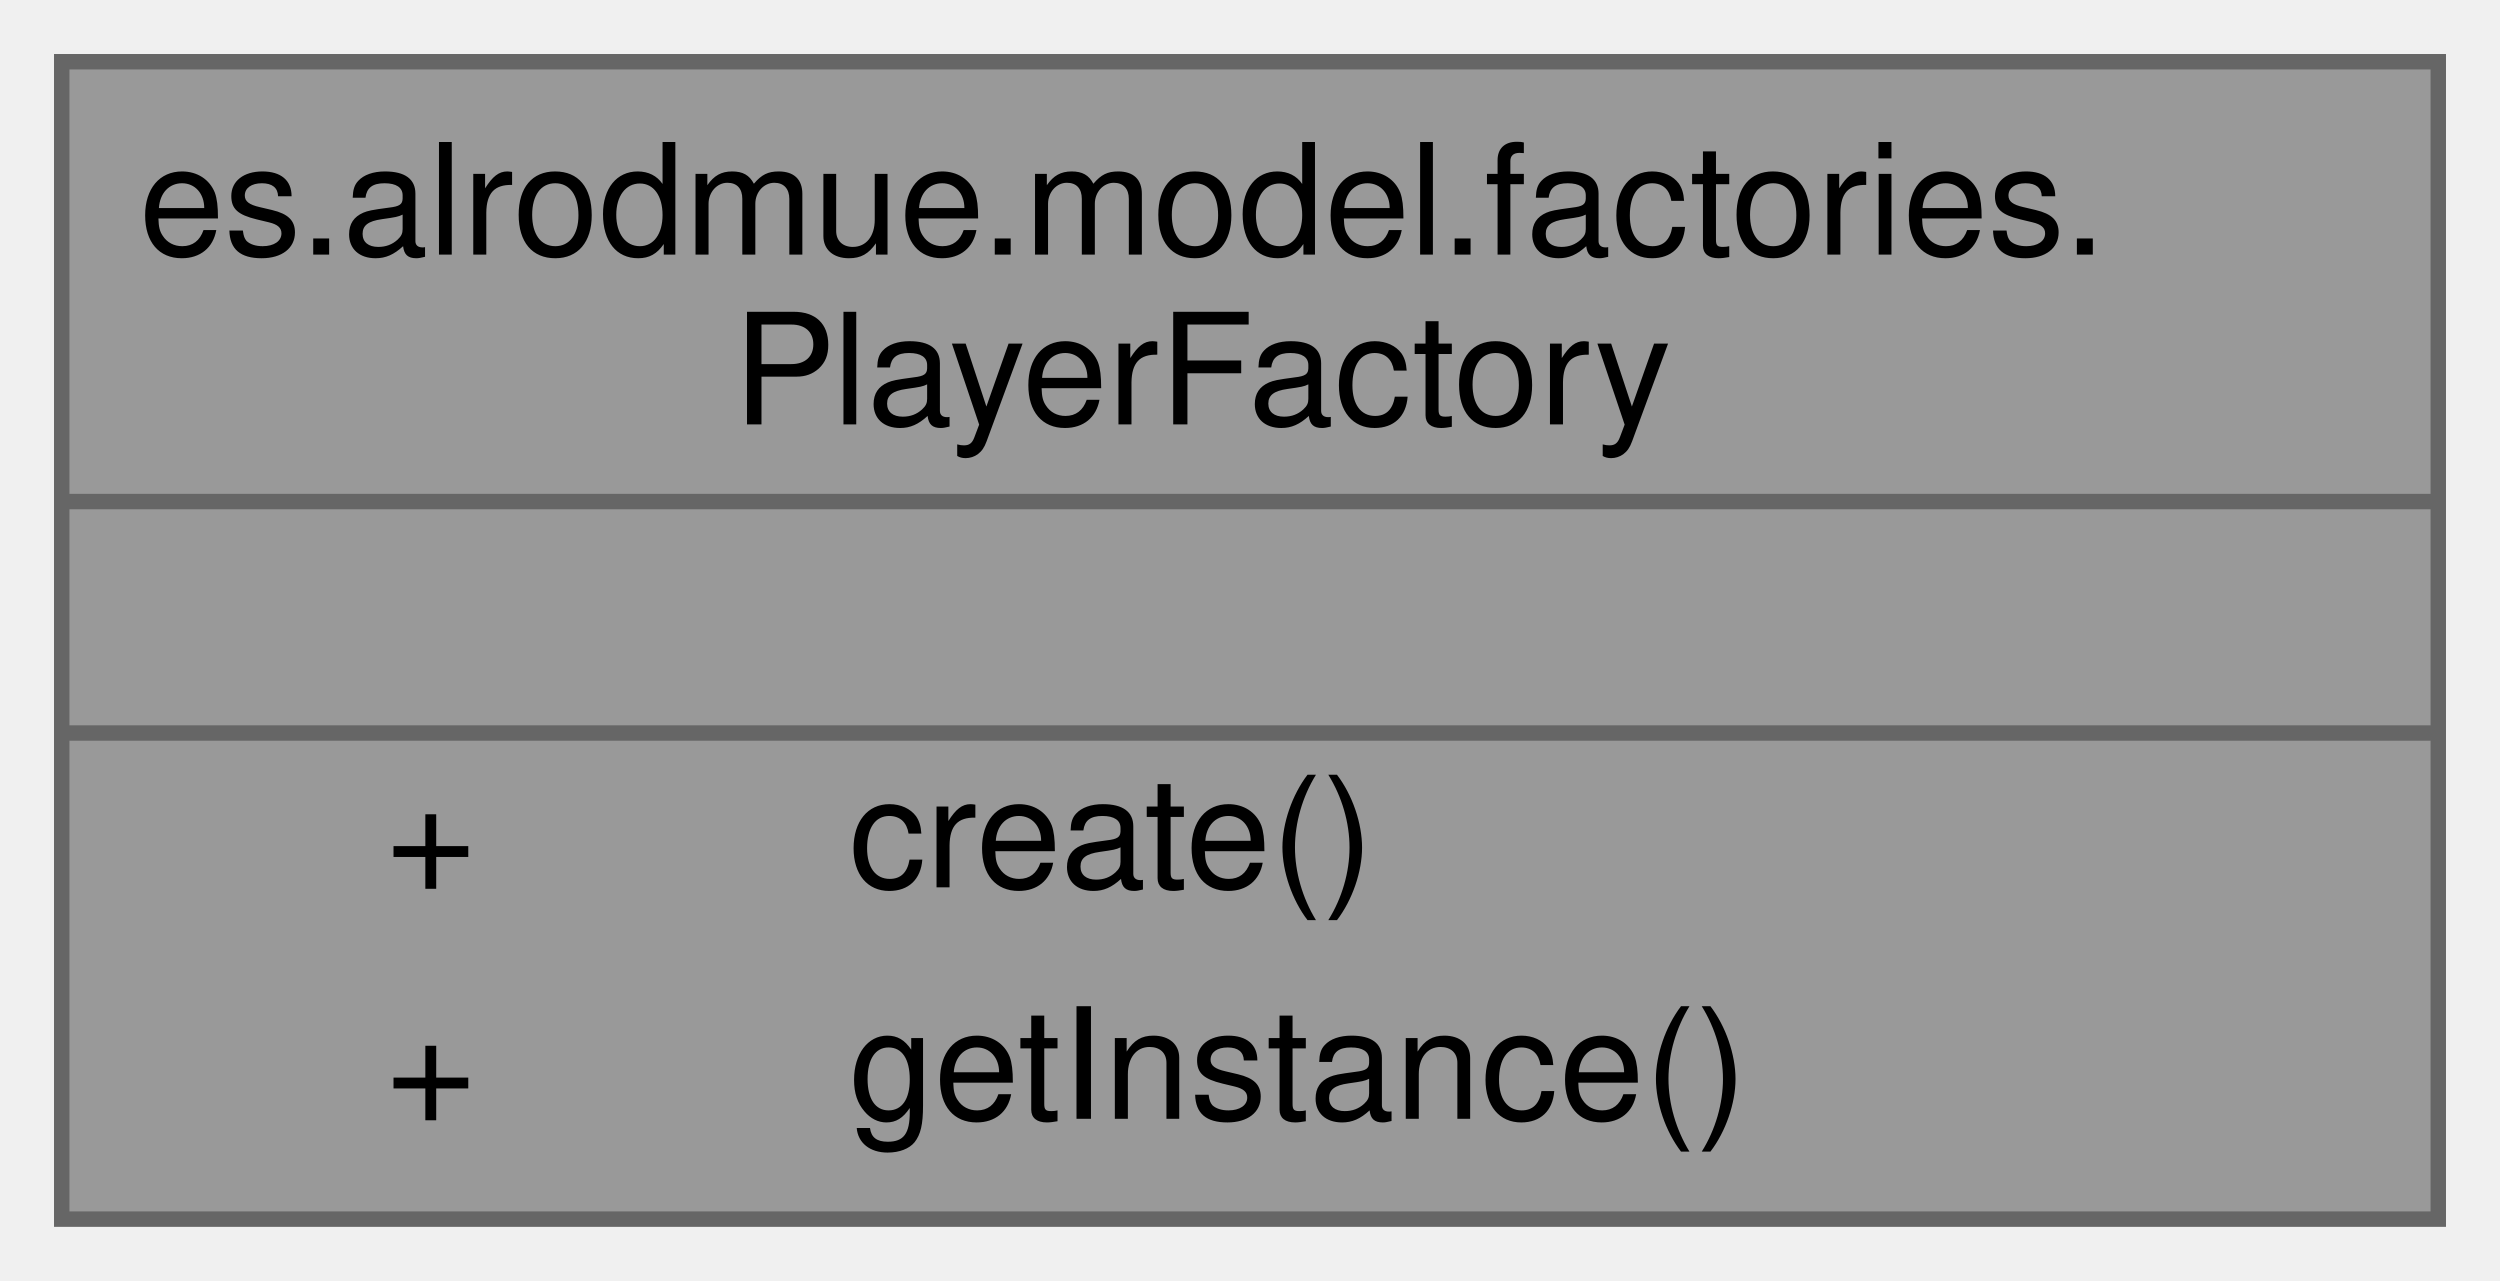
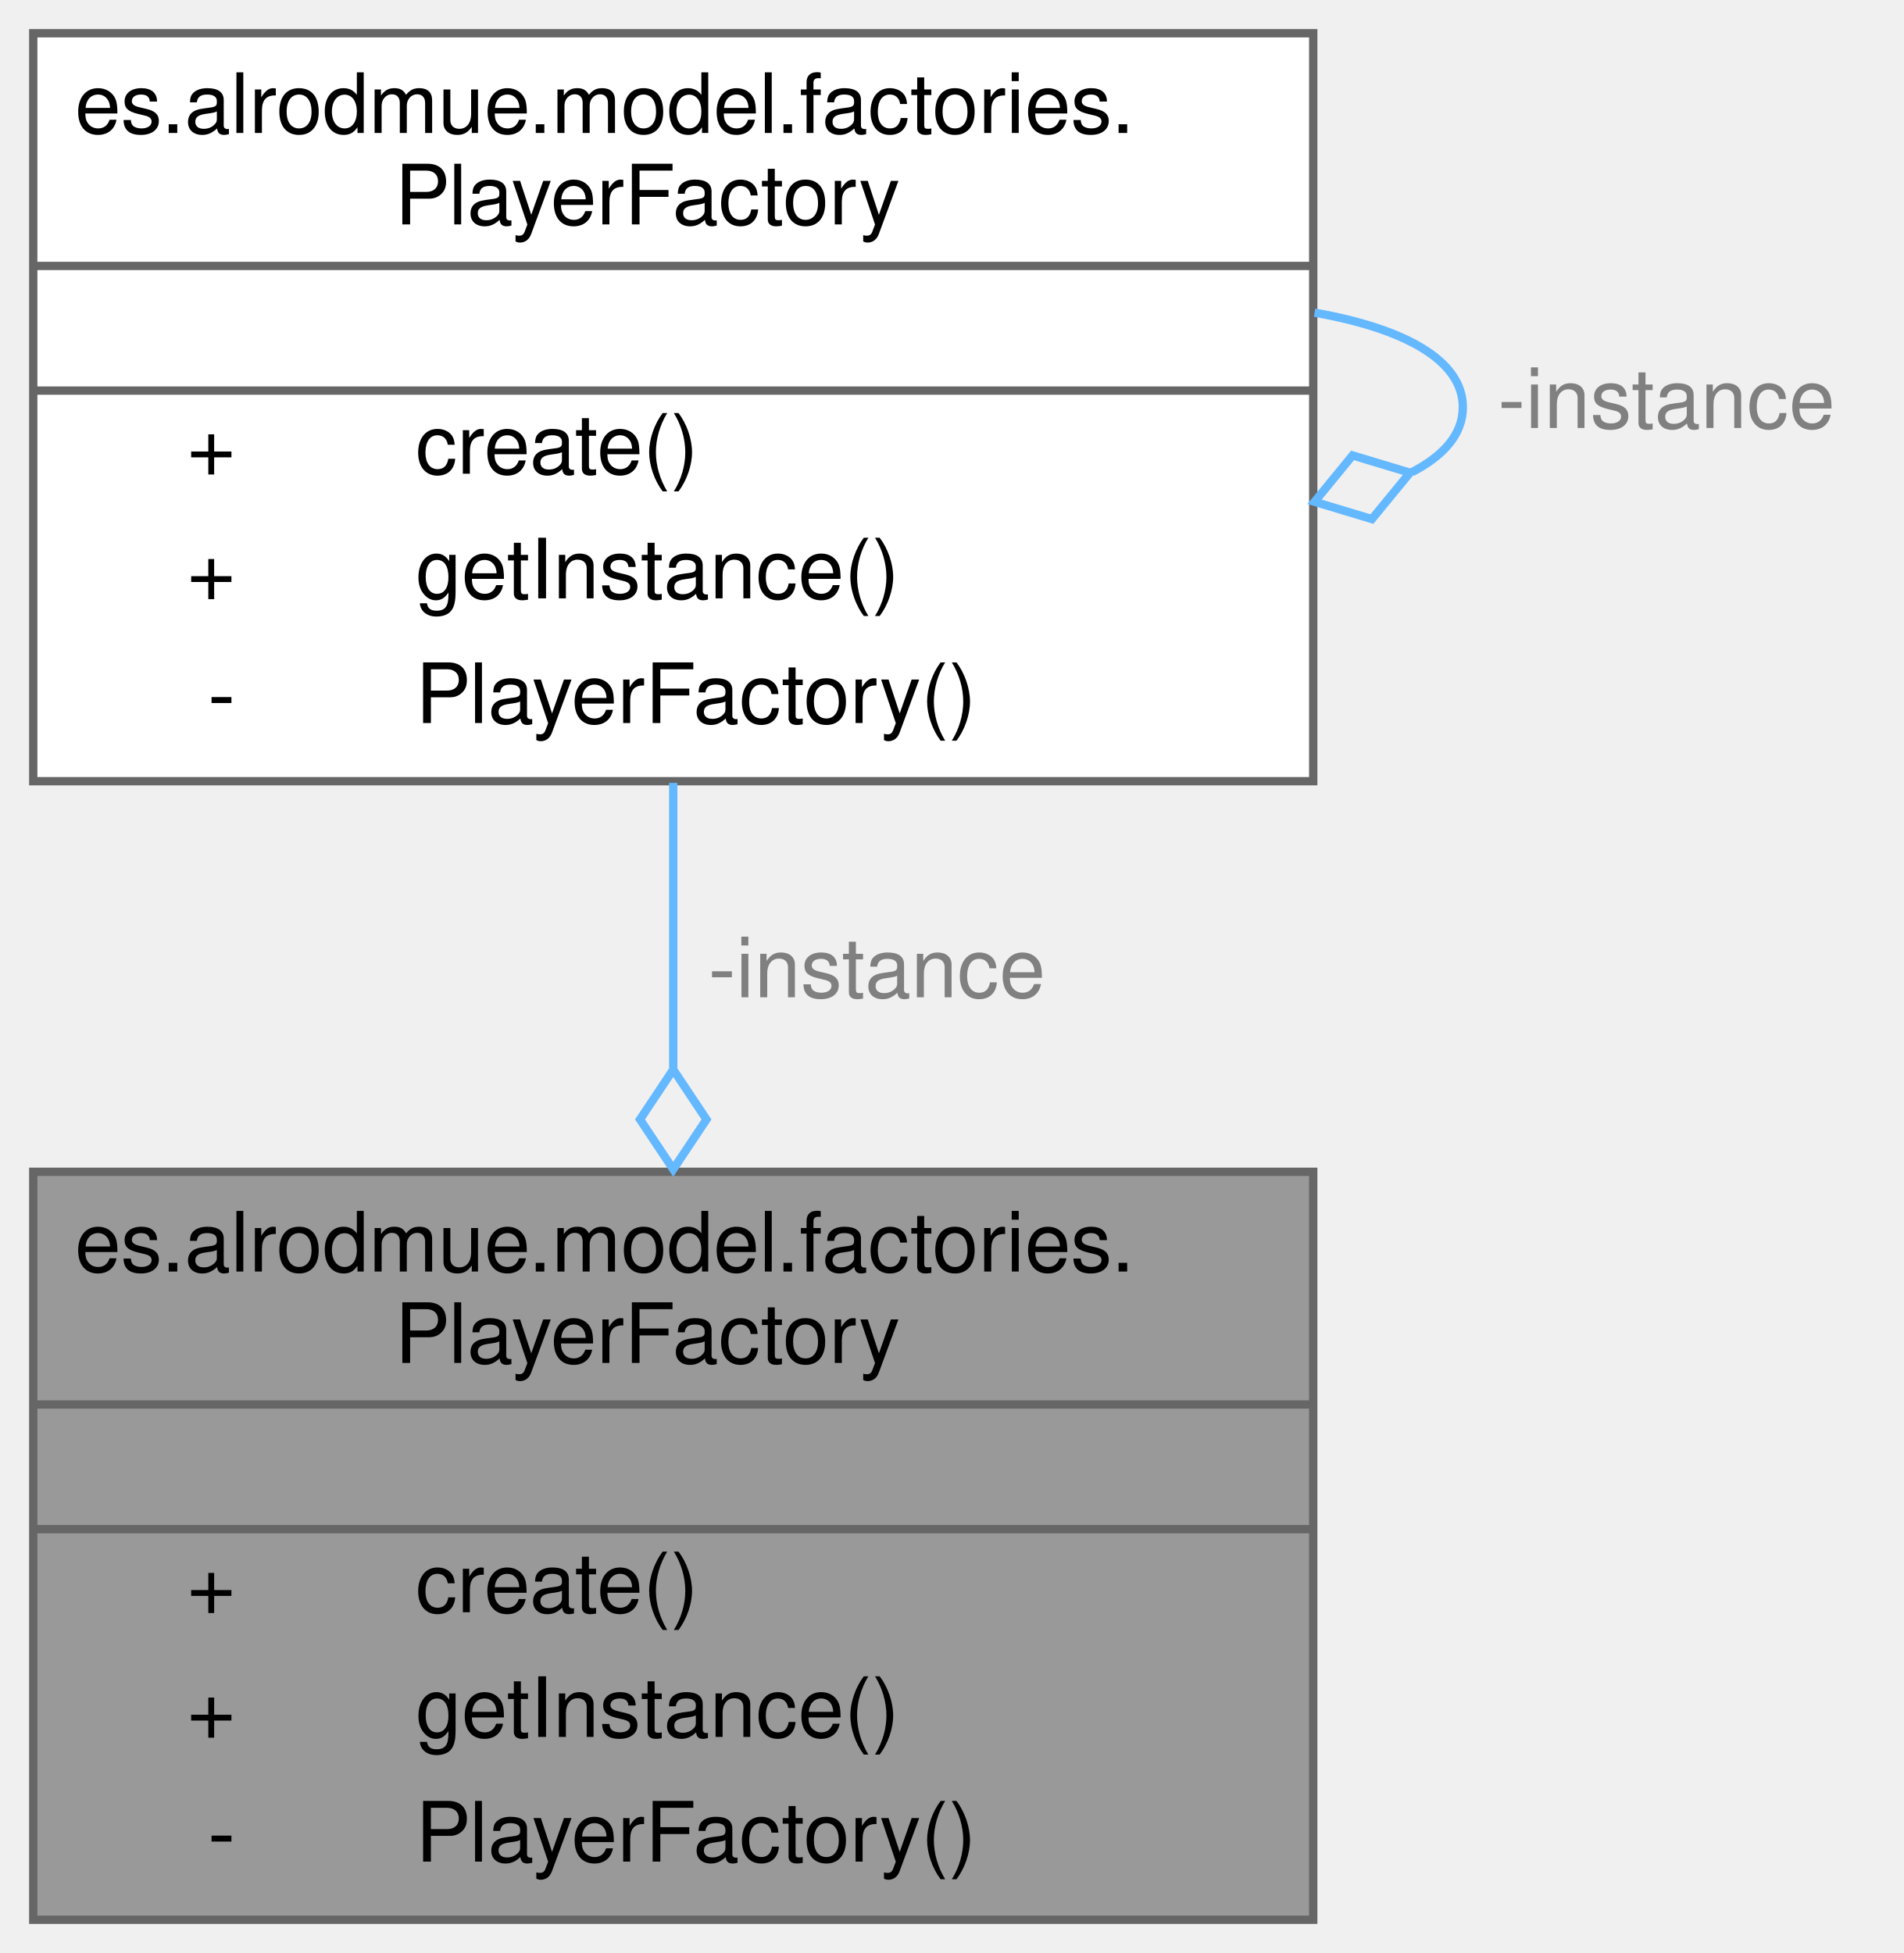
- <svg xmlns="http://www.w3.org/2000/svg" xmlns:xlink="http://www.w3.org/1999/xlink" width="162pt" height="83pt" viewBox="0.00 0.00 162.00 83.00">
-   <g id="graph0" class="graph" transform="scale(1 1) rotate(0) translate(4 79)">
+ <svg xmlns="http://www.w3.org/2000/svg" xmlns:xlink="http://www.w3.org/1999/xlink" width="229pt" height="235pt" viewBox="0.00 0.00 229.00 235.00">
+   <g id="graph0" class="graph" transform="scale(1 1) rotate(0) translate(4 231)">
    <g id="Node000001" class="node">
      <g id="a_Node000001">
        <a xlink:title=" ">
-           <polygon fill="#999999" stroke="transparent" points="154,-75 0,-75 0,0 154,0 154,-75" />
-           <text text-anchor="start" x="5" y="-62.5" font-family="Helvetica,sans-Serif" font-size="10.00">es.alrodmue.model.factories.</text>
-           <text text-anchor="start" x="43.5" y="-51.5" font-family="Helvetica,sans-Serif" font-size="10.00">PlayerFactory</text>
-           <text text-anchor="start" x="75" y="-36.5" font-family="Helvetica,sans-Serif" font-size="10.00"> </text>
-           <text text-anchor="start" x="21" y="-21.5" font-family="Helvetica,sans-Serif" font-size="10.00">+</text>
-           <text text-anchor="start" x="51" y="-21.5" font-family="Helvetica,sans-Serif" font-size="10.00">create()</text>
-           <text text-anchor="start" x="21" y="-6.5" font-family="Helvetica,sans-Serif" font-size="10.00">+</text>
-           <text text-anchor="start" x="51" y="-6.5" font-family="Helvetica,sans-Serif" font-size="10.00">getInstance()</text>
-           <polygon fill="#666666" stroke="#666666" points="0,-46.5 0,-46.5 154,-46.5 154,-46.5 0,-46.5" />
-           <polygon fill="#666666" stroke="#666666" points="0,-31.5 0,-31.5 154,-31.5 154,-31.5 0,-31.5" />
-           <polygon fill="none" stroke="#666666" points="0,0 0,-75 154,-75 154,0 0,0" />
+           <polygon fill="#999999" stroke="transparent" points="154,-90 0,-90 0,0 154,0 154,-90" />
+           <text text-anchor="start" x="5" y="-78" font-family="Helvetica,sans-Serif" font-size="10.00">es.alrodmue.model.factories.</text>
+           <text text-anchor="start" x="43.5" y="-67" font-family="Helvetica,sans-Serif" font-size="10.00">PlayerFactory</text>
+           <text text-anchor="start" x="75" y="-52" font-family="Helvetica,sans-Serif" font-size="10.00"> </text>
+           <text text-anchor="start" x="18.5" y="-37" font-family="Helvetica,sans-Serif" font-size="10.00">+</text>
+           <text text-anchor="start" x="46" y="-37" font-family="Helvetica,sans-Serif" font-size="10.00">create()</text>
+           <text text-anchor="start" x="18.5" y="-22" font-family="Helvetica,sans-Serif" font-size="10.00">+</text>
+           <text text-anchor="start" x="46" y="-22" font-family="Helvetica,sans-Serif" font-size="10.00">getInstance()</text>
+           <text text-anchor="start" x="21" y="-7" font-family="Helvetica,sans-Serif" font-size="10.00">-</text>
+           <text text-anchor="start" x="46" y="-7" font-family="Helvetica,sans-Serif" font-size="10.00">PlayerFactory()</text>
+           <polygon fill="#666666" stroke="#666666" points="0,-62 0,-62 154,-62 154,-62 0,-62" />
+           <polygon fill="#666666" stroke="#666666" points="0,-47 0,-47 154,-47 154,-47 0,-47" />
+           <polygon fill="none" stroke="#666666" points="0,0 0,-90 154,-90 154,0 0,0" />
        </a>
      </g>
    </g>
+     <g id="Node000002" class="node">
+       <g id="a_Node000002">
+         <a xlink:href="classes_1_1alrodmue_1_1model_1_1factories_1_1PlayerFactory.xhtml" target="_top" xlink:title=" ">
+           <polygon fill="white" stroke="transparent" points="154,-227 0,-227 0,-137 154,-137 154,-227" />
+           <text text-anchor="start" x="5" y="-215" font-family="Helvetica,sans-Serif" font-size="10.00">es.alrodmue.model.factories.</text>
+           <text text-anchor="start" x="43.5" y="-204" font-family="Helvetica,sans-Serif" font-size="10.00">PlayerFactory</text>
+           <text text-anchor="start" x="75" y="-189" font-family="Helvetica,sans-Serif" font-size="10.00"> </text>
+           <text text-anchor="start" x="18.5" y="-174" font-family="Helvetica,sans-Serif" font-size="10.00">+</text>
+           <text text-anchor="start" x="46" y="-174" font-family="Helvetica,sans-Serif" font-size="10.00">create()</text>
+           <text text-anchor="start" x="18.5" y="-159" font-family="Helvetica,sans-Serif" font-size="10.00">+</text>
+           <text text-anchor="start" x="46" y="-159" font-family="Helvetica,sans-Serif" font-size="10.00">getInstance()</text>
+           <text text-anchor="start" x="21" y="-144" font-family="Helvetica,sans-Serif" font-size="10.00">-</text>
+           <text text-anchor="start" x="46" y="-144" font-family="Helvetica,sans-Serif" font-size="10.00">PlayerFactory()</text>
+           <polygon fill="#666666" stroke="#666666" points="0,-199 0,-199 154,-199 154,-199 0,-199" />
+           <polygon fill="#666666" stroke="#666666" points="0,-184 0,-184 154,-184 154,-184 0,-184" />
+           <polygon fill="none" stroke="#666666" points="0,-137 0,-227 154,-227 154,-137 0,-137" />
+         </a>
+       </g>
+     </g>
+     <g id="edge1_Node000001_Node000002" class="edge">
+       <g id="a_edge1_Node000001_Node000002">
+         <a xlink:title=" ">
+           <path fill="none" stroke="#63b8ff" d="M77,-136.8C77,-125.84 77,-113.95 77,-102.5" />
+           <polygon fill="none" stroke="#63b8ff" points="77,-102.3 73,-96.3 77,-90.3 81,-96.3 77,-102.3" />
+         </a>
+       </g>
+       <text text-anchor="middle" x="101.5" y="-111" font-family="Helvetica,sans-Serif" font-size="10.00" fill="grey"> -instance</text>
+     </g>
+     <g id="edge2_Node000002_Node000002" class="edge">
+       <g id="a_edge2_Node000002_Node000002">
+         <a xlink:title=" ">
+           <path fill="none" stroke="#63b8ff" d="M154.16,-193.38C164.85,-191.5 172,-187.71 172,-182 172,-178.79 169.74,-176.18 165.86,-174.18" />
+           <polygon fill="none" stroke="#63b8ff" points="165.64,-174.12 158.73,-176.2 154.16,-170.62 161.06,-168.54 165.64,-174.12" />
+         </a>
+       </g>
+       <text text-anchor="middle" x="196.5" y="-179.5" font-family="Helvetica,sans-Serif" font-size="10.00" fill="grey"> -instance</text>
+     </g>
  </g>
</svg>
